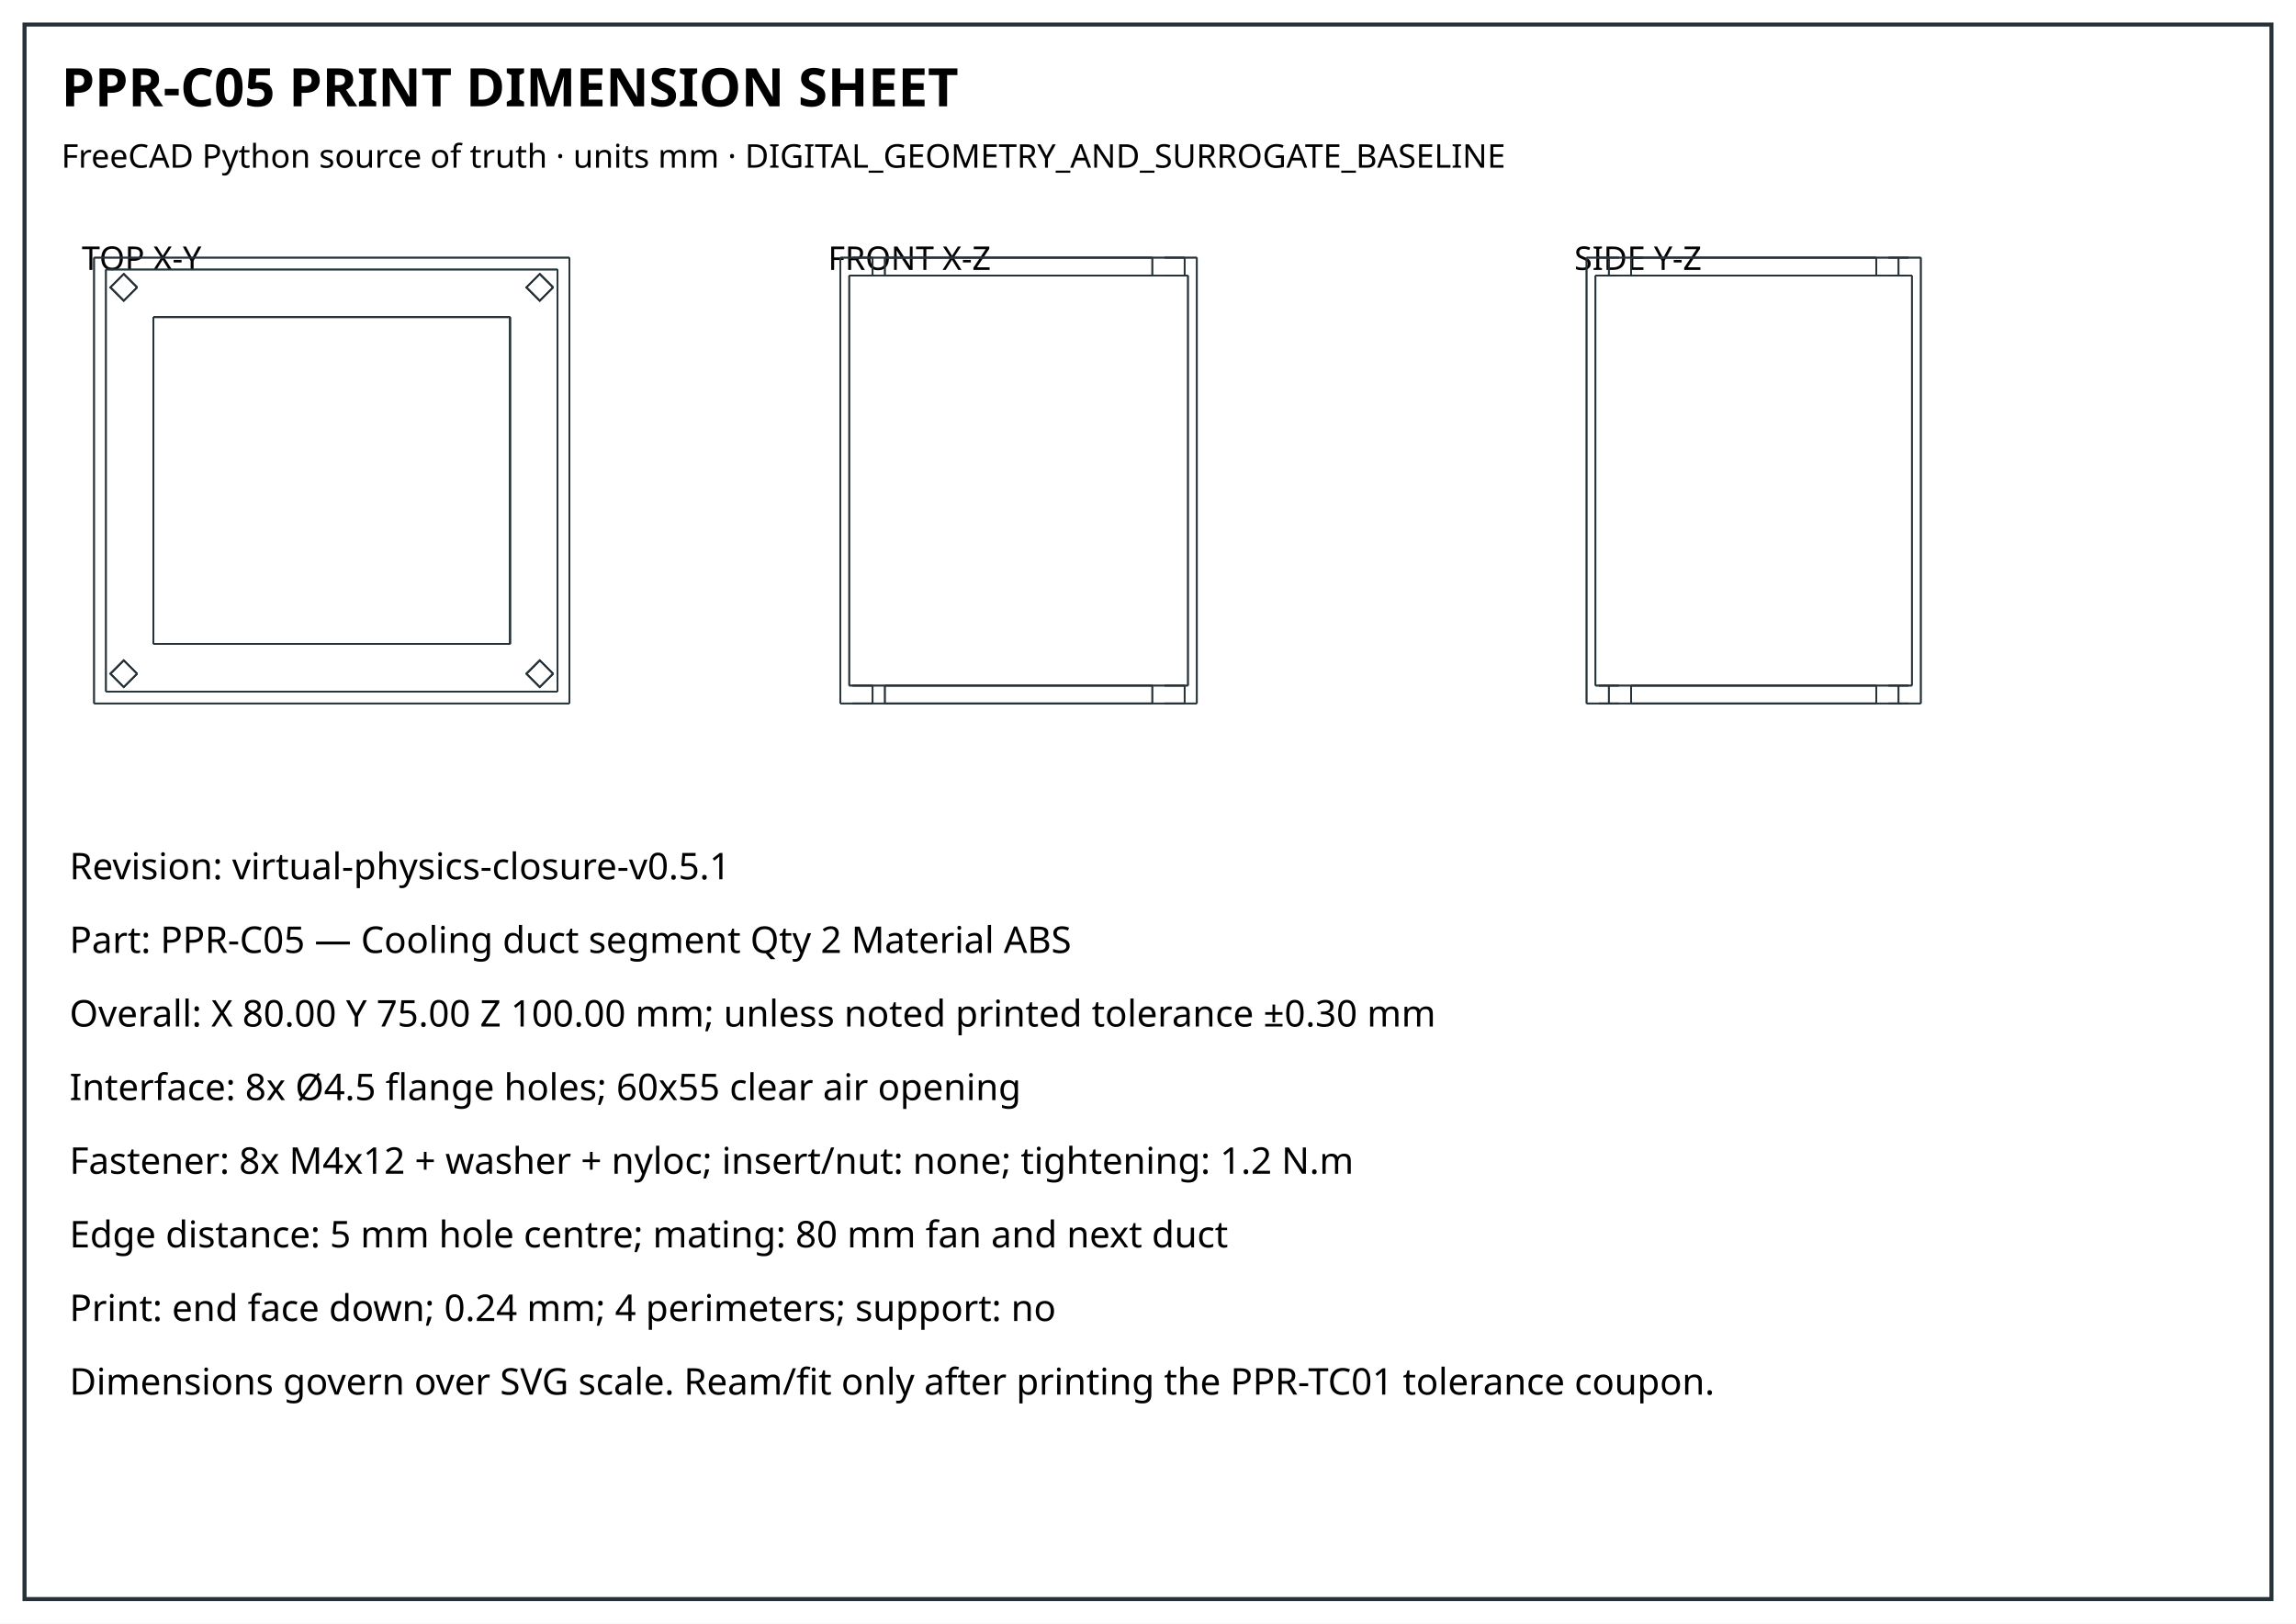
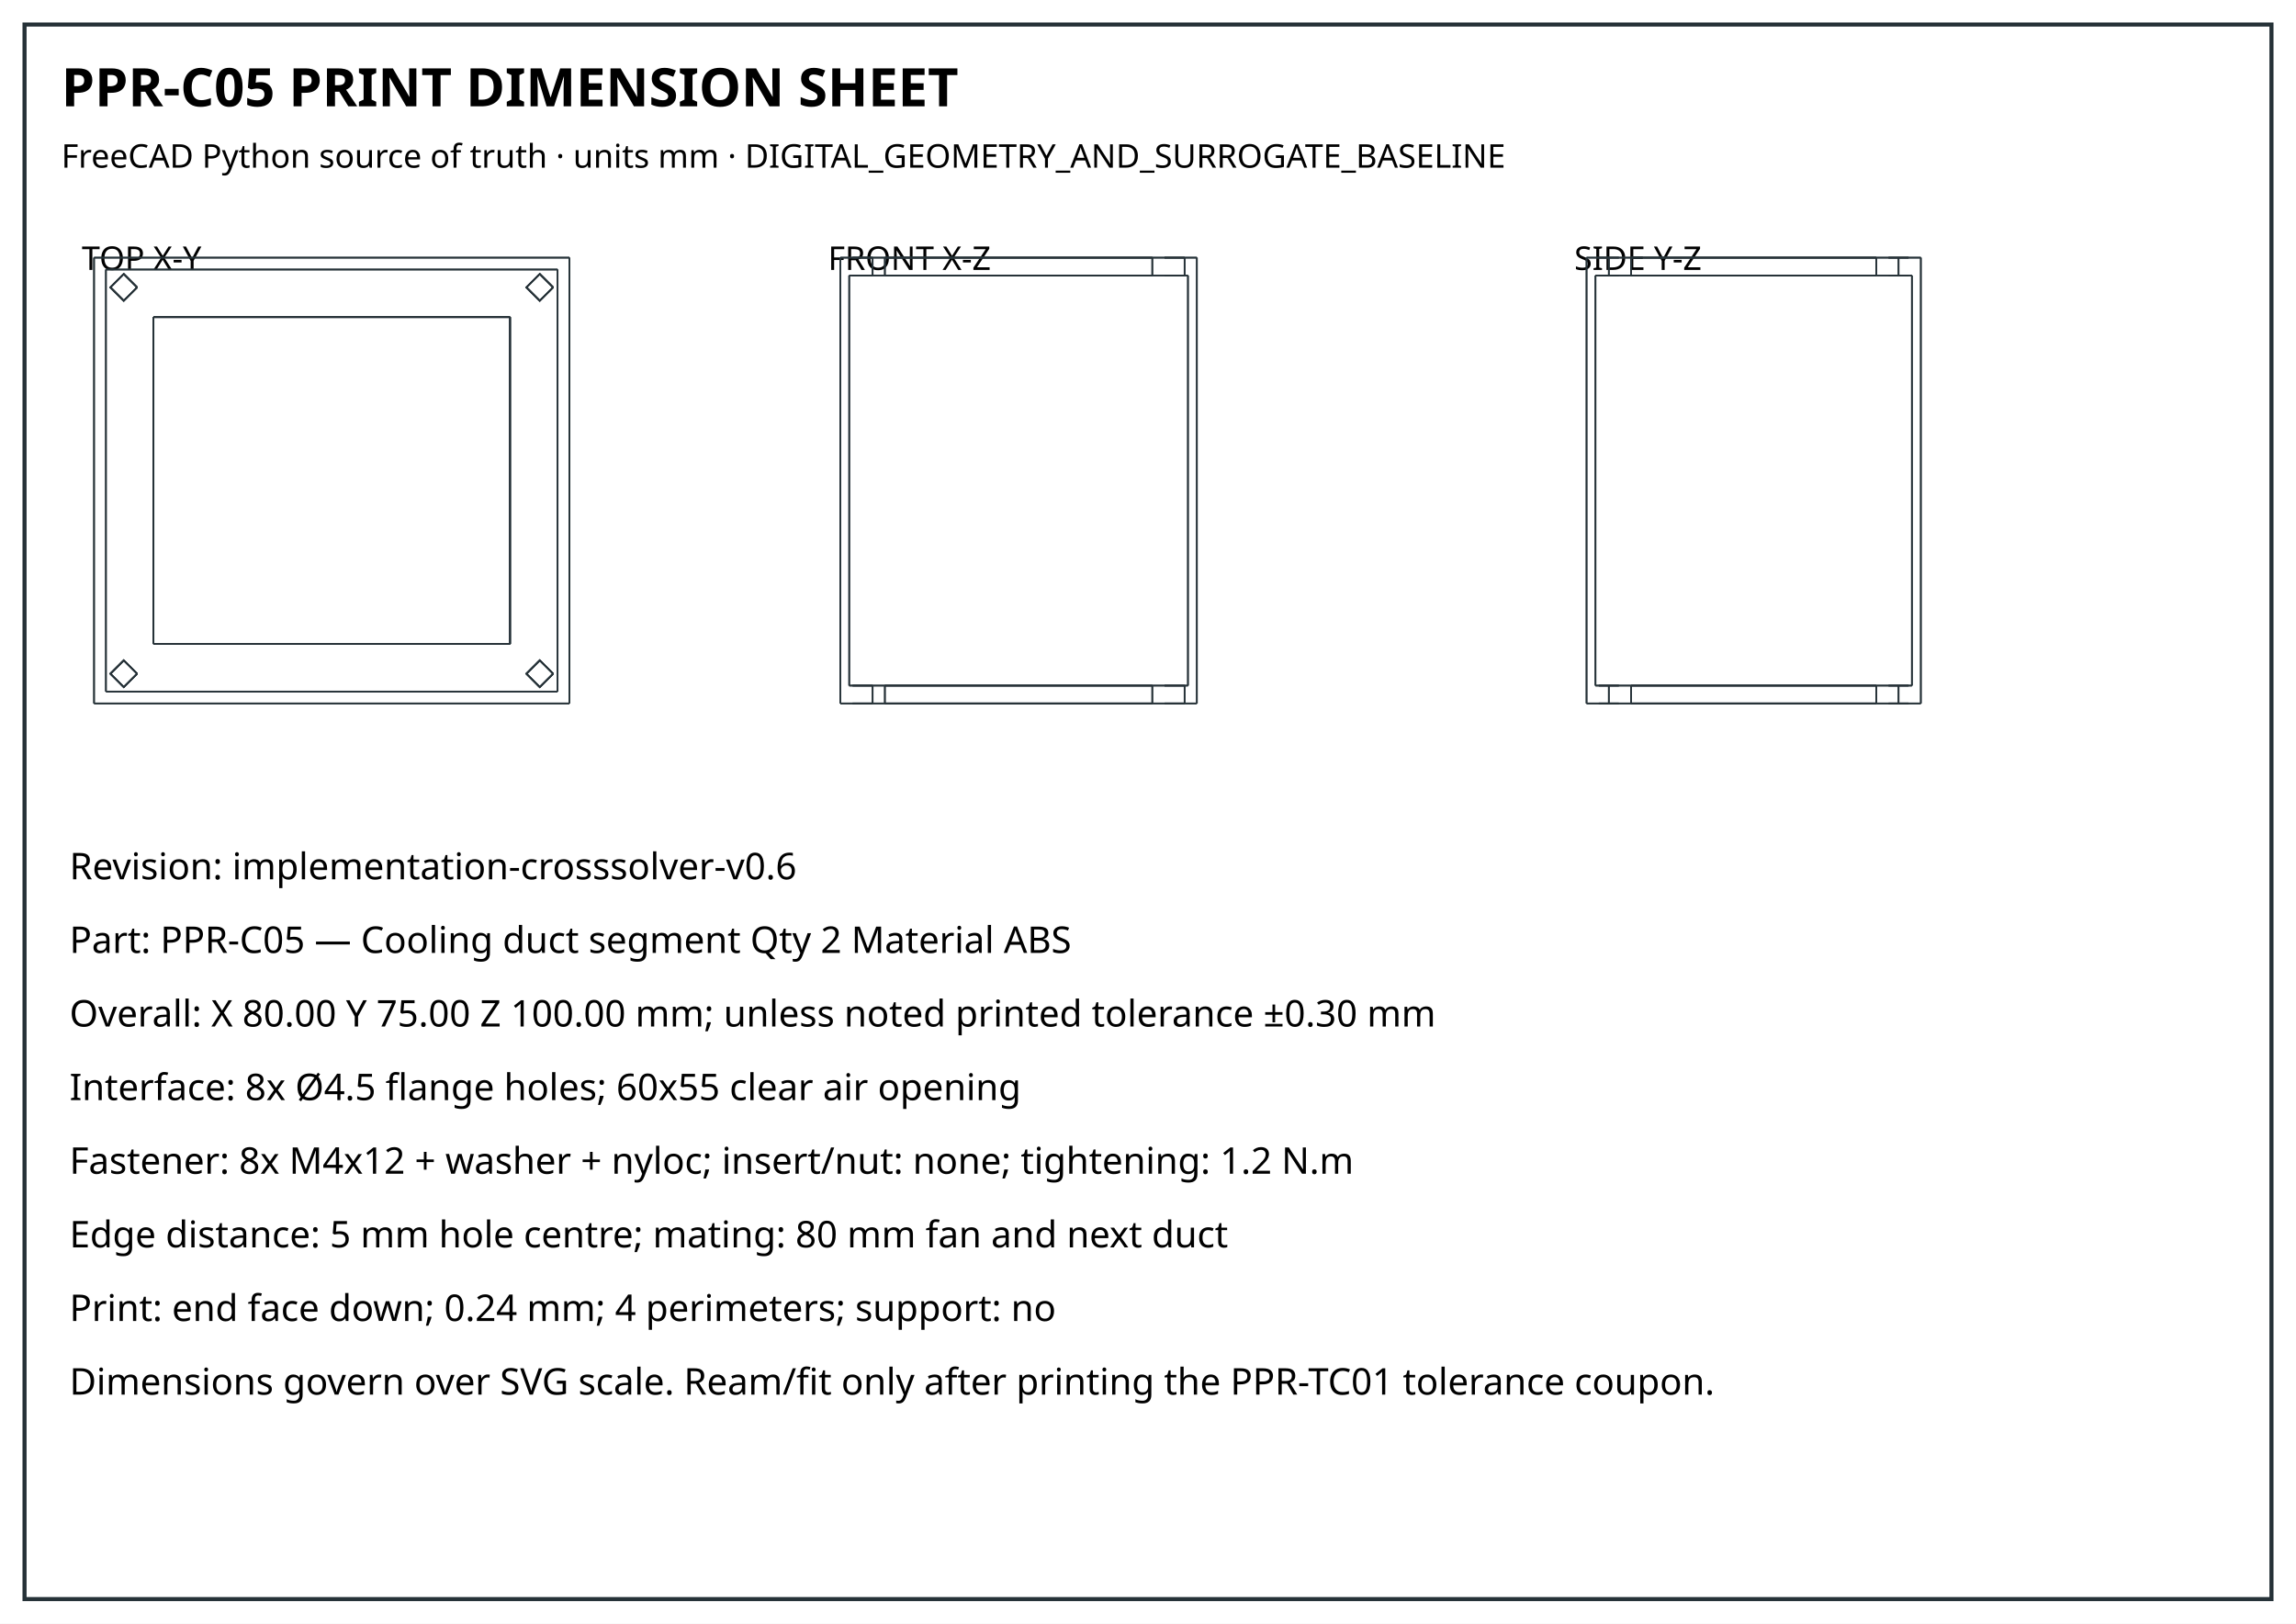
<svg xmlns="http://www.w3.org/2000/svg" width="1123" height="794" viewBox="0 0 1123 794">
  <rect width="1123" height="794" fill="white" />
  <rect x="12" y="12" width="1099" height="770" fill="none" stroke="#263238" stroke-width="2" />
  <text x="30" y="52" font-size="26" font-family="sans-serif" font-weight="bold">PPR-C05 PRINT DIMENSION SHEET</text>
  <text x="30" y="82" font-size="16" font-family="sans-serif">FreeCAD Python source of truth · units mm · DIGITAL_GEOMETRY_AND_SURROGATE_BASELINE</text>
  <g font-family="sans-serif">
    <text x="40" y="132" font-size="16">TOP X-Y</text>
    <polyline points="46.00,344.00 46.00,344.00" fill="none" stroke="#263238" stroke-width="0.8" />
    <polyline points="46.00,344.00 46.00,126.00" fill="none" stroke="#263238" stroke-width="0.8" />
    <polyline points="46.00,126.00 46.00,126.00" fill="none" stroke="#263238" stroke-width="0.8" />
    <polyline points="46.00,344.00 46.00,126.00" fill="none" stroke="#263238" stroke-width="0.8" />
    <polyline points="46.00,344.00 278.53,344.00" fill="none" stroke="#263238" stroke-width="0.8" />
    <polyline points="278.53,344.00 278.53,344.00" fill="none" stroke="#263238" stroke-width="0.8" />
    <polyline points="46.00,344.00 278.53,344.00" fill="none" stroke="#263238" stroke-width="0.8" />
    <polyline points="46.00,126.00 278.53,126.00" fill="none" stroke="#263238" stroke-width="0.8" />
    <polyline points="278.53,344.00 278.53,126.00" fill="none" stroke="#263238" stroke-width="0.8" />
    <polyline points="67.07,329.47 60.53,322.93 53.99,329.47 60.53,336.01 67.07,329.47" fill="none" stroke="#263238" stroke-width="0.8" />
    <polyline points="270.54,329.47 264.00,322.93 257.46,329.47 264.00,336.01 270.54,329.47" fill="none" stroke="#263238" stroke-width="0.8" />
    <polyline points="67.07,140.53 60.53,133.99 53.99,140.53 60.53,147.07 67.07,140.53" fill="none" stroke="#263238" stroke-width="0.8" />
    <polyline points="75.07,314.93 249.47,314.93" fill="none" stroke="#263238" stroke-width="0.8" />
    <polyline points="75.07,314.93 75.07,155.07" fill="none" stroke="#263238" stroke-width="0.8" />
    <polyline points="249.47,314.93 249.47,155.07" fill="none" stroke="#263238" stroke-width="0.8" />
    <polyline points="75.07,155.07 249.47,155.07" fill="none" stroke="#263238" stroke-width="0.8" />
    <polyline points="270.54,140.53 264.00,133.99 257.46,140.53 264.00,147.07 270.54,140.53" fill="none" stroke="#263238" stroke-width="0.8" />
    <polyline points="46.00,126.00 278.53,126.00" fill="none" stroke="#263238" stroke-width="0.8" />
    <polyline points="278.53,126.00 278.53,126.00" fill="none" stroke="#263238" stroke-width="0.8" />
    <polyline points="278.53,344.00 278.53,126.00" fill="none" stroke="#263238" stroke-width="0.8" />
    <polyline points="67.07,329.47 60.53,322.93 53.99,329.47 60.53,336.01 67.07,329.47" fill="none" stroke="#263238" stroke-width="0.8" />
    <polyline points="270.54,329.47 264.00,322.93 257.46,329.47 264.00,336.01 270.54,329.47" fill="none" stroke="#263238" stroke-width="0.8" />
    <polyline points="67.07,140.53 60.53,133.99 53.99,140.53 60.53,147.07 67.07,140.53" fill="none" stroke="#263238" stroke-width="0.8" />
    <polyline points="75.07,314.93 75.07,155.07" fill="none" stroke="#263238" stroke-width="0.8" />
    <polyline points="75.07,314.93 249.47,314.93" fill="none" stroke="#263238" stroke-width="0.8" />
    <polyline points="75.07,155.07 249.47,155.07" fill="none" stroke="#263238" stroke-width="0.8" />
    <polyline points="249.47,314.93 249.47,155.07" fill="none" stroke="#263238" stroke-width="0.8" />
    <polyline points="270.54,140.53 264.00,133.99 257.46,140.53 264.00,147.07 270.54,140.53" fill="none" stroke="#263238" stroke-width="0.8" />
    <polyline points="67.07,329.47 67.07,329.47" fill="none" stroke="#263238" stroke-width="0.8" />
    <polyline points="67.07,329.47 60.53,322.93 53.99,329.47 60.53,336.01 67.07,329.47" fill="none" stroke="#263238" stroke-width="0.8" />
    <polyline points="270.54,329.47 270.54,329.47" fill="none" stroke="#263238" stroke-width="0.8" />
    <polyline points="270.54,329.47 264.00,322.93 257.46,329.47 264.00,336.01 270.54,329.47" fill="none" stroke="#263238" stroke-width="0.8" />
    <polyline points="67.07,140.53 67.07,140.53" fill="none" stroke="#263238" stroke-width="0.8" />
    <polyline points="67.07,140.53 60.53,133.99 53.99,140.53 60.53,147.07 67.07,140.53" fill="none" stroke="#263238" stroke-width="0.8" />
    <polyline points="75.07,314.93 249.47,314.93" fill="none" stroke="#263238" stroke-width="0.8" />
    <polyline points="249.47,314.93 249.47,314.93" fill="none" stroke="#263238" stroke-width="0.8" />
    <polyline points="75.07,314.93 75.07,314.93" fill="none" stroke="#263238" stroke-width="0.8" />
    <polyline points="75.07,155.07 75.07,155.07" fill="none" stroke="#263238" stroke-width="0.8" />
    <polyline points="75.07,314.93 75.07,155.07" fill="none" stroke="#263238" stroke-width="0.8" />
    <polyline points="249.47,155.07 249.47,155.07" fill="none" stroke="#263238" stroke-width="0.8" />
    <polyline points="249.47,314.93 249.47,155.07" fill="none" stroke="#263238" stroke-width="0.8" />
    <polyline points="75.07,155.07 249.47,155.07" fill="none" stroke="#263238" stroke-width="0.8" />
    <polyline points="270.54,140.53 270.54,140.53" fill="none" stroke="#263238" stroke-width="0.8" />
    <polyline points="270.54,140.53 264.00,133.99 257.46,140.53 264.00,147.07 270.54,140.53" fill="none" stroke="#263238" stroke-width="0.8" />
    <polyline points="67.07,329.47 60.53,322.93 53.99,329.47 60.53,336.01 67.07,329.47" fill="none" stroke="#263238" stroke-width="0.8" />
    <polyline points="67.07,329.47 67.07,329.47" fill="none" stroke="#263238" stroke-width="0.8" />
    <polyline points="270.54,329.47 264.00,322.93 257.46,329.47 264.00,336.01 270.54,329.47" fill="none" stroke="#263238" stroke-width="0.8" />
    <polyline points="270.54,329.47 270.54,329.47" fill="none" stroke="#263238" stroke-width="0.8" />
    <polyline points="67.07,140.53 60.53,133.99 53.99,140.53 60.53,147.07 67.07,140.53" fill="none" stroke="#263238" stroke-width="0.8" />
    <polyline points="67.07,140.53 67.07,140.53" fill="none" stroke="#263238" stroke-width="0.8" />
    <polyline points="75.07,314.93 75.07,314.93" fill="none" stroke="#263238" stroke-width="0.8" />
    <polyline points="75.07,314.93 75.07,155.07" fill="none" stroke="#263238" stroke-width="0.8" />
    <polyline points="75.07,155.07 75.07,155.07" fill="none" stroke="#263238" stroke-width="0.8" />
    <polyline points="249.47,314.93 249.47,314.93" fill="none" stroke="#263238" stroke-width="0.8" />
    <polyline points="75.07,314.93 249.47,314.93" fill="none" stroke="#263238" stroke-width="0.8" />
    <polyline points="249.47,155.07 249.47,155.07" fill="none" stroke="#263238" stroke-width="0.8" />
    <polyline points="75.07,155.07 249.47,155.07" fill="none" stroke="#263238" stroke-width="0.8" />
    <polyline points="249.47,314.93 249.47,155.07" fill="none" stroke="#263238" stroke-width="0.8" />
    <polyline points="270.54,140.53 264.00,133.99 257.46,140.53 264.00,147.07 270.54,140.53" fill="none" stroke="#263238" stroke-width="0.8" />
    <polyline points="270.54,140.53 270.54,140.53" fill="none" stroke="#263238" stroke-width="0.8" />
    <polyline points="51.81,131.81 51.81,338.19" fill="none" stroke="#263238" stroke-width="0.8" />
    <polyline points="51.81,131.81 272.72,131.81" fill="none" stroke="#263238" stroke-width="0.8" />
    <polyline points="51.81,338.19 272.72,338.19" fill="none" stroke="#263238" stroke-width="0.8" />
    <polyline points="272.72,131.81 272.72,338.19" fill="none" stroke="#263238" stroke-width="0.8" />
    <polyline points="51.81,131.81 51.81,338.19" fill="none" stroke="#263238" stroke-width="0.8" />
    <polyline points="51.81,131.81 272.72,131.81" fill="none" stroke="#263238" stroke-width="0.8" />
    <polyline points="51.81,338.19 272.72,338.19" fill="none" stroke="#263238" stroke-width="0.8" />
    <polyline points="272.72,131.81 272.72,338.19" fill="none" stroke="#263238" stroke-width="0.8" />
    <polyline points="51.81,338.19 51.81,338.19" fill="none" stroke="#263238" stroke-width="0.8" />
    <polyline points="51.81,131.81 51.81,131.81" fill="none" stroke="#263238" stroke-width="0.8" />
    <polyline points="272.72,131.81 272.72,131.81" fill="none" stroke="#263238" stroke-width="0.8" />
    <polyline points="272.72,338.19 272.72,338.19" fill="none" stroke="#263238" stroke-width="0.8" />
    <text x="405" y="132" font-size="16">FRONT X-Z</text>
    <polyline points="411.00,344.00 411.00,126.00" fill="none" stroke="#263238" stroke-width="0.8" />
    <polyline points="411.00,126.00 411.00,126.00" fill="none" stroke="#263238" stroke-width="0.8" />
    <polyline points="411.00,344.00 411.00,126.00" fill="none" stroke="#263238" stroke-width="0.8" />
    <polyline points="411.00,344.00 411.00,344.00" fill="none" stroke="#263238" stroke-width="0.8" />
    <polyline points="411.00,344.00 585.40,344.00" fill="none" stroke="#263238" stroke-width="0.8" />
    <polyline points="585.40,344.00 585.40,126.00" fill="none" stroke="#263238" stroke-width="0.8" />
    <polyline points="411.00,126.00 585.40,126.00" fill="none" stroke="#263238" stroke-width="0.8" />
    <polyline points="411.00,126.00 585.40,126.00" fill="none" stroke="#263238" stroke-width="0.8" />
    <polyline points="585.40,126.00 585.40,126.00" fill="none" stroke="#263238" stroke-width="0.8" />
    <polyline points="426.81,126.00 421.90,126.00 417.00,126.00 421.90,126.00 426.81,126.00" fill="none" stroke="#263238" stroke-width="0.8" />
    <polyline points="579.40,126.00 574.50,126.00 569.60,126.00 574.50,126.00 579.40,126.00" fill="none" stroke="#263238" stroke-width="0.8" />
    <polyline points="426.81,126.00 421.90,126.00 417.00,126.00 421.90,126.00 426.81,126.00" fill="none" stroke="#263238" stroke-width="0.8" />
    <polyline points="432.80,126.00 563.60,126.00" fill="none" stroke="#263238" stroke-width="0.8" />
    <polyline points="432.80,126.00 432.80,126.00" fill="none" stroke="#263238" stroke-width="0.8" />
    <polyline points="563.60,126.00 563.60,126.00" fill="none" stroke="#263238" stroke-width="0.8" />
    <polyline points="432.80,126.00 563.60,126.00" fill="none" stroke="#263238" stroke-width="0.8" />
    <polyline points="579.40,126.00 574.50,126.00 569.60,126.00 574.50,126.00 579.40,126.00" fill="none" stroke="#263238" stroke-width="0.8" />
    <polyline points="411.00,344.00 585.40,344.00" fill="none" stroke="#263238" stroke-width="0.8" />
    <polyline points="585.40,344.00 585.40,126.00" fill="none" stroke="#263238" stroke-width="0.8" />
    <polyline points="585.40,344.00 585.40,344.00" fill="none" stroke="#263238" stroke-width="0.8" />
    <polyline points="426.81,344.00 421.90,344.00 417.00,344.00 421.90,344.00 426.81,344.00" fill="none" stroke="#263238" stroke-width="0.8" />
    <polyline points="579.40,344.00 574.50,344.00 569.60,344.00 574.50,344.00 579.40,344.00" fill="none" stroke="#263238" stroke-width="0.8" />
    <polyline points="426.81,344.00 421.90,344.00 417.00,344.00 421.90,344.00 426.81,344.00" fill="none" stroke="#263238" stroke-width="0.8" />
    <polyline points="432.80,344.00 432.80,344.00" fill="none" stroke="#263238" stroke-width="0.8" />
    <polyline points="432.80,344.00 563.60,344.00" fill="none" stroke="#263238" stroke-width="0.8" />
    <polyline points="432.80,344.00 563.60,344.00" fill="none" stroke="#263238" stroke-width="0.8" />
    <polyline points="563.60,344.00 563.60,344.00" fill="none" stroke="#263238" stroke-width="0.8" />
    <polyline points="579.40,344.00 574.50,344.00 569.60,344.00 574.50,344.00 579.40,344.00" fill="none" stroke="#263238" stroke-width="0.8" />
    <polyline points="426.81,134.72 426.81,126.00" fill="none" stroke="#263238" stroke-width="0.8" />
    <polyline points="426.81,134.72 421.90,134.72 417.00,134.72 421.90,134.72 426.81,134.72" fill="none" stroke="#263238" stroke-width="0.8" />
    <polyline points="579.40,134.72 579.40,126.00" fill="none" stroke="#263238" stroke-width="0.8" />
    <polyline points="579.40,134.72 574.50,134.72 569.60,134.72 574.50,134.72 579.40,134.72" fill="none" stroke="#263238" stroke-width="0.8" />
    <polyline points="426.81,134.72 426.81,126.00" fill="none" stroke="#263238" stroke-width="0.8" />
    <polyline points="426.81,134.72 421.90,134.72 417.00,134.72 421.90,134.72 426.81,134.72" fill="none" stroke="#263238" stroke-width="0.8" />
    <polyline points="432.80,134.72 563.60,134.72" fill="none" stroke="#263238" stroke-width="0.8" />
    <polyline points="563.60,134.72 563.60,126.00" fill="none" stroke="#263238" stroke-width="0.8" />
    <polyline points="432.80,134.72 432.80,126.00" fill="none" stroke="#263238" stroke-width="0.8" />
    <polyline points="432.80,134.72 432.80,126.00" fill="none" stroke="#263238" stroke-width="0.8" />
    <polyline points="432.80,134.72 432.80,134.72" fill="none" stroke="#263238" stroke-width="0.8" />
    <polyline points="563.60,134.72 563.60,126.00" fill="none" stroke="#263238" stroke-width="0.8" />
    <polyline points="563.60,134.72 563.60,134.72" fill="none" stroke="#263238" stroke-width="0.8" />
    <polyline points="432.80,134.72 563.60,134.72" fill="none" stroke="#263238" stroke-width="0.8" />
    <polyline points="579.40,134.72 579.40,126.00" fill="none" stroke="#263238" stroke-width="0.8" />
    <polyline points="579.40,134.72 574.50,134.72 569.60,134.72 574.50,134.72 579.40,134.72" fill="none" stroke="#263238" stroke-width="0.8" />
    <polyline points="426.81,335.28 421.90,335.28 417.00,335.28 421.90,335.28 426.81,335.28" fill="none" stroke="#263238" stroke-width="0.8" />
    <polyline points="426.81,344.00 426.81,335.28" fill="none" stroke="#263238" stroke-width="0.8" />
    <polyline points="579.40,335.28 574.50,335.28 569.60,335.28 574.50,335.28 579.40,335.28" fill="none" stroke="#263238" stroke-width="0.8" />
    <polyline points="579.40,344.00 579.40,335.28" fill="none" stroke="#263238" stroke-width="0.8" />
    <polyline points="426.81,335.28 421.90,335.28 417.00,335.28 421.90,335.28 426.81,335.28" fill="none" stroke="#263238" stroke-width="0.8" />
    <polyline points="426.81,344.00 426.81,335.28" fill="none" stroke="#263238" stroke-width="0.8" />
    <polyline points="432.80,344.00 432.80,335.28" fill="none" stroke="#263238" stroke-width="0.8" />
    <polyline points="432.80,335.28 432.80,335.28" fill="none" stroke="#263238" stroke-width="0.8" />
    <polyline points="432.80,344.00 432.80,335.28" fill="none" stroke="#263238" stroke-width="0.8" />
    <polyline points="563.60,344.00 563.60,335.28" fill="none" stroke="#263238" stroke-width="0.8" />
    <polyline points="432.80,335.28 563.60,335.28" fill="none" stroke="#263238" stroke-width="0.8" />
    <polyline points="563.60,344.00 563.60,335.28" fill="none" stroke="#263238" stroke-width="0.8" />
    <polyline points="432.80,335.28 563.60,335.28" fill="none" stroke="#263238" stroke-width="0.8" />
    <polyline points="563.60,335.28 563.60,335.28" fill="none" stroke="#263238" stroke-width="0.8" />
    <polyline points="579.40,335.28 574.50,335.28 569.60,335.28 574.50,335.28 579.40,335.28" fill="none" stroke="#263238" stroke-width="0.8" />
    <polyline points="579.40,344.00 579.40,335.28" fill="none" stroke="#263238" stroke-width="0.8" />
    <polyline points="415.36,134.72 415.36,134.72" fill="none" stroke="#263238" stroke-width="0.8" />
    <polyline points="415.36,134.72 581.04,134.72" fill="none" stroke="#263238" stroke-width="0.8" />
    <polyline points="415.36,134.72 581.04,134.72" fill="none" stroke="#263238" stroke-width="0.8" />
    <polyline points="581.04,134.72 581.04,134.72" fill="none" stroke="#263238" stroke-width="0.8" />
    <polyline points="415.36,335.28 415.36,335.28" fill="none" stroke="#263238" stroke-width="0.8" />
    <polyline points="415.36,335.28 581.04,335.28" fill="none" stroke="#263238" stroke-width="0.8" />
    <polyline points="415.36,335.28 581.04,335.28" fill="none" stroke="#263238" stroke-width="0.8" />
    <polyline points="581.04,335.28 581.04,335.28" fill="none" stroke="#263238" stroke-width="0.8" />
    <polyline points="415.36,335.28 415.36,134.72" fill="none" stroke="#263238" stroke-width="0.8" />
    <polyline points="415.36,335.28 415.36,134.72" fill="none" stroke="#263238" stroke-width="0.8" />
    <polyline points="581.04,335.28 581.04,134.72" fill="none" stroke="#263238" stroke-width="0.8" />
    <polyline points="581.04,335.28 581.04,134.72" fill="none" stroke="#263238" stroke-width="0.8" />
    <text x="770" y="132" font-size="16">SIDE Y-Z</text>
    <polyline points="776.00,344.00 776.00,126.00" fill="none" stroke="#263238" stroke-width="0.8" />
    <polyline points="776.00,126.00 939.50,126.00" fill="none" stroke="#263238" stroke-width="0.8" />
    <polyline points="939.50,344.00 939.50,126.00" fill="none" stroke="#263238" stroke-width="0.8" />
    <polyline points="776.00,344.00 939.50,344.00" fill="none" stroke="#263238" stroke-width="0.8" />
    <polyline points="776.00,344.00 776.00,344.00" fill="none" stroke="#263238" stroke-width="0.8" />
    <polyline points="776.00,344.00 776.00,126.00" fill="none" stroke="#263238" stroke-width="0.8" />
    <polyline points="776.00,126.00 776.00,126.00" fill="none" stroke="#263238" stroke-width="0.8" />
    <polyline points="939.50,126.00 939.50,126.00" fill="none" stroke="#263238" stroke-width="0.8" />
    <polyline points="776.00,126.00 939.50,126.00" fill="none" stroke="#263238" stroke-width="0.8" />
    <polyline points="786.90,126.00 791.80,126.00 786.90,126.00 782.00,126.00 786.90,126.00" fill="none" stroke="#263238" stroke-width="0.8" />
    <polyline points="786.90,126.00 791.80,126.00 786.90,126.00 782.00,126.00 786.90,126.00" fill="none" stroke="#263238" stroke-width="0.8" />
    <polyline points="928.60,126.00 933.50,126.00 928.60,126.00 923.70,126.00 928.60,126.00" fill="none" stroke="#263238" stroke-width="0.8" />
    <polyline points="797.80,126.00 797.80,126.00" fill="none" stroke="#263238" stroke-width="0.8" />
    <polyline points="797.80,126.00 917.70,126.00" fill="none" stroke="#263238" stroke-width="0.8" />
    <polyline points="797.80,126.00 917.70,126.00" fill="none" stroke="#263238" stroke-width="0.8" />
    <polyline points="917.70,126.00 917.70,126.00" fill="none" stroke="#263238" stroke-width="0.8" />
    <polyline points="928.60,126.00 933.50,126.00 928.60,126.00 923.70,126.00 928.60,126.00" fill="none" stroke="#263238" stroke-width="0.8" />
    <polyline points="939.50,344.00 939.50,344.00" fill="none" stroke="#263238" stroke-width="0.8" />
    <polyline points="939.50,344.00 939.50,126.00" fill="none" stroke="#263238" stroke-width="0.8" />
    <polyline points="776.00,344.00 939.50,344.00" fill="none" stroke="#263238" stroke-width="0.8" />
    <polyline points="786.90,344.00 791.80,344.00 786.90,344.00 782.00,344.00 786.90,344.00" fill="none" stroke="#263238" stroke-width="0.8" />
    <polyline points="786.90,344.00 791.80,344.00 786.90,344.00 782.00,344.00 786.90,344.00" fill="none" stroke="#263238" stroke-width="0.8" />
    <polyline points="928.60,344.00 933.50,344.00 928.60,344.00 923.70,344.00 928.60,344.00" fill="none" stroke="#263238" stroke-width="0.8" />
    <polyline points="797.80,344.00 917.70,344.00" fill="none" stroke="#263238" stroke-width="0.8" />
    <polyline points="797.80,344.00 797.80,344.00" fill="none" stroke="#263238" stroke-width="0.8" />
    <polyline points="917.70,344.00 917.70,344.00" fill="none" stroke="#263238" stroke-width="0.8" />
    <polyline points="797.80,344.00 917.70,344.00" fill="none" stroke="#263238" stroke-width="0.8" />
    <polyline points="928.60,344.00 933.50,344.00 928.60,344.00 923.70,344.00 928.60,344.00" fill="none" stroke="#263238" stroke-width="0.8" />
    <polyline points="786.90,134.72 786.90,126.00" fill="none" stroke="#263238" stroke-width="0.8" />
    <polyline points="786.90,134.72 791.80,134.72 786.90,134.72 782.00,134.72 786.90,134.72" fill="none" stroke="#263238" stroke-width="0.8" />
    <polyline points="786.90,134.72 786.90,126.00" fill="none" stroke="#263238" stroke-width="0.8" />
    <polyline points="786.90,134.72 791.80,134.72 786.90,134.72 782.00,134.72 786.90,134.72" fill="none" stroke="#263238" stroke-width="0.8" />
    <polyline points="928.60,134.72 928.60,126.00" fill="none" stroke="#263238" stroke-width="0.8" />
    <polyline points="928.60,134.72 933.50,134.72 928.60,134.72 923.70,134.72 928.60,134.72" fill="none" stroke="#263238" stroke-width="0.8" />
    <polyline points="797.80,134.72 797.80,134.72" fill="none" stroke="#263238" stroke-width="0.8" />
    <polyline points="797.80,134.72 797.80,126.00" fill="none" stroke="#263238" stroke-width="0.8" />
    <polyline points="797.80,134.72 797.80,126.00" fill="none" stroke="#263238" stroke-width="0.8" />
    <polyline points="917.70,134.72 917.70,126.00" fill="none" stroke="#263238" stroke-width="0.8" />
    <polyline points="797.80,134.72 917.70,134.72" fill="none" stroke="#263238" stroke-width="0.8" />
    <polyline points="917.70,134.72 917.70,126.00" fill="none" stroke="#263238" stroke-width="0.8" />
    <polyline points="797.80,134.72 917.70,134.72" fill="none" stroke="#263238" stroke-width="0.8" />
    <polyline points="917.70,134.72 917.70,134.72" fill="none" stroke="#263238" stroke-width="0.8" />
    <polyline points="928.60,134.72 928.60,126.00" fill="none" stroke="#263238" stroke-width="0.8" />
    <polyline points="928.60,134.72 933.50,134.72 928.60,134.72 923.70,134.72 928.60,134.72" fill="none" stroke="#263238" stroke-width="0.8" />
    <polyline points="786.90,335.28 791.80,335.28 786.90,335.28 782.00,335.28 786.90,335.28" fill="none" stroke="#263238" stroke-width="0.8" />
    <polyline points="786.90,344.00 786.90,335.28" fill="none" stroke="#263238" stroke-width="0.8" />
    <polyline points="786.90,335.28 791.80,335.28 786.90,335.28 782.00,335.28 786.90,335.28" fill="none" stroke="#263238" stroke-width="0.8" />
    <polyline points="786.90,344.00 786.90,335.28" fill="none" stroke="#263238" stroke-width="0.8" />
    <polyline points="928.60,335.28 933.50,335.28 928.60,335.28 923.70,335.28 928.60,335.28" fill="none" stroke="#263238" stroke-width="0.8" />
    <polyline points="928.60,344.00 928.60,335.28" fill="none" stroke="#263238" stroke-width="0.8" />
    <polyline points="797.80,344.00 797.80,335.28" fill="none" stroke="#263238" stroke-width="0.8" />
    <polyline points="797.80,335.28 917.70,335.28" fill="none" stroke="#263238" stroke-width="0.8" />
    <polyline points="917.70,344.00 917.70,335.28" fill="none" stroke="#263238" stroke-width="0.8" />
    <polyline points="797.80,344.00 797.80,335.28" fill="none" stroke="#263238" stroke-width="0.8" />
    <polyline points="797.80,335.28 797.80,335.28" fill="none" stroke="#263238" stroke-width="0.8" />
    <polyline points="917.70,344.00 917.70,335.28" fill="none" stroke="#263238" stroke-width="0.8" />
    <polyline points="917.70,335.28 917.70,335.28" fill="none" stroke="#263238" stroke-width="0.8" />
    <polyline points="797.80,335.28 917.70,335.28" fill="none" stroke="#263238" stroke-width="0.8" />
    <polyline points="928.60,335.28 933.50,335.28 928.60,335.28 923.70,335.28 928.60,335.28" fill="none" stroke="#263238" stroke-width="0.8" />
    <polyline points="928.60,344.00 928.60,335.28" fill="none" stroke="#263238" stroke-width="0.8" />
    <polyline points="935.14,134.72 780.36,134.72" fill="none" stroke="#263238" stroke-width="0.8" />
    <polyline points="935.14,134.72 935.14,134.72" fill="none" stroke="#263238" stroke-width="0.8" />
    <polyline points="780.36,134.72 780.36,134.72" fill="none" stroke="#263238" stroke-width="0.8" />
    <polyline points="935.14,134.72 780.36,134.72" fill="none" stroke="#263238" stroke-width="0.8" />
    <polyline points="935.14,335.28 780.36,335.28" fill="none" stroke="#263238" stroke-width="0.8" />
    <polyline points="935.14,335.28 935.14,335.28" fill="none" stroke="#263238" stroke-width="0.8" />
    <polyline points="780.36,335.28 780.36,335.28" fill="none" stroke="#263238" stroke-width="0.8" />
    <polyline points="935.14,335.28 780.36,335.28" fill="none" stroke="#263238" stroke-width="0.8" />
    <polyline points="780.36,335.28 780.36,134.72" fill="none" stroke="#263238" stroke-width="0.8" />
    <polyline points="935.14,335.28 935.14,134.72" fill="none" stroke="#263238" stroke-width="0.8" />
    <polyline points="935.14,335.28 935.14,134.72" fill="none" stroke="#263238" stroke-width="0.8" />
    <polyline points="780.36,335.28 780.36,134.72" fill="none" stroke="#263238" stroke-width="0.8" />
-     <text x="34" y="430" font-size="18">Revision: virtual-physics-closure-v0.5.1</text>
+     <text x="34" y="430" font-size="18">Revision: implementation-crosssolver-v0.6</text>
    <text x="34" y="466" font-size="18">Part: PPR-C05 — Cooling duct segment  Qty 2  Material ABS</text>
    <text x="34" y="502" font-size="18">Overall: X 80.00  Y 75.00  Z 100.00 mm; unless noted printed tolerance ±0.30 mm</text>
    <text x="34" y="538" font-size="18">Interface: 8x Ø4.5 flange holes; 60x55 clear air opening</text>
    <text x="34" y="574" font-size="18">Fastener: 8x M4x12 + washer + nyloc; insert/nut: none; tightening: 1.2 N.m</text>
    <text x="34" y="610" font-size="18">Edge distance: 5 mm hole centre; mating: 80 mm fan and next duct</text>
    <text x="34" y="646" font-size="18">Print: end face down; 0.24 mm; 4 perimeters; support: no</text>
    <text x="34" y="682" font-size="18">Dimensions govern over SVG scale. Ream/fit only after printing the PPR-TC01 tolerance coupon.</text>
  </g>
</svg>
